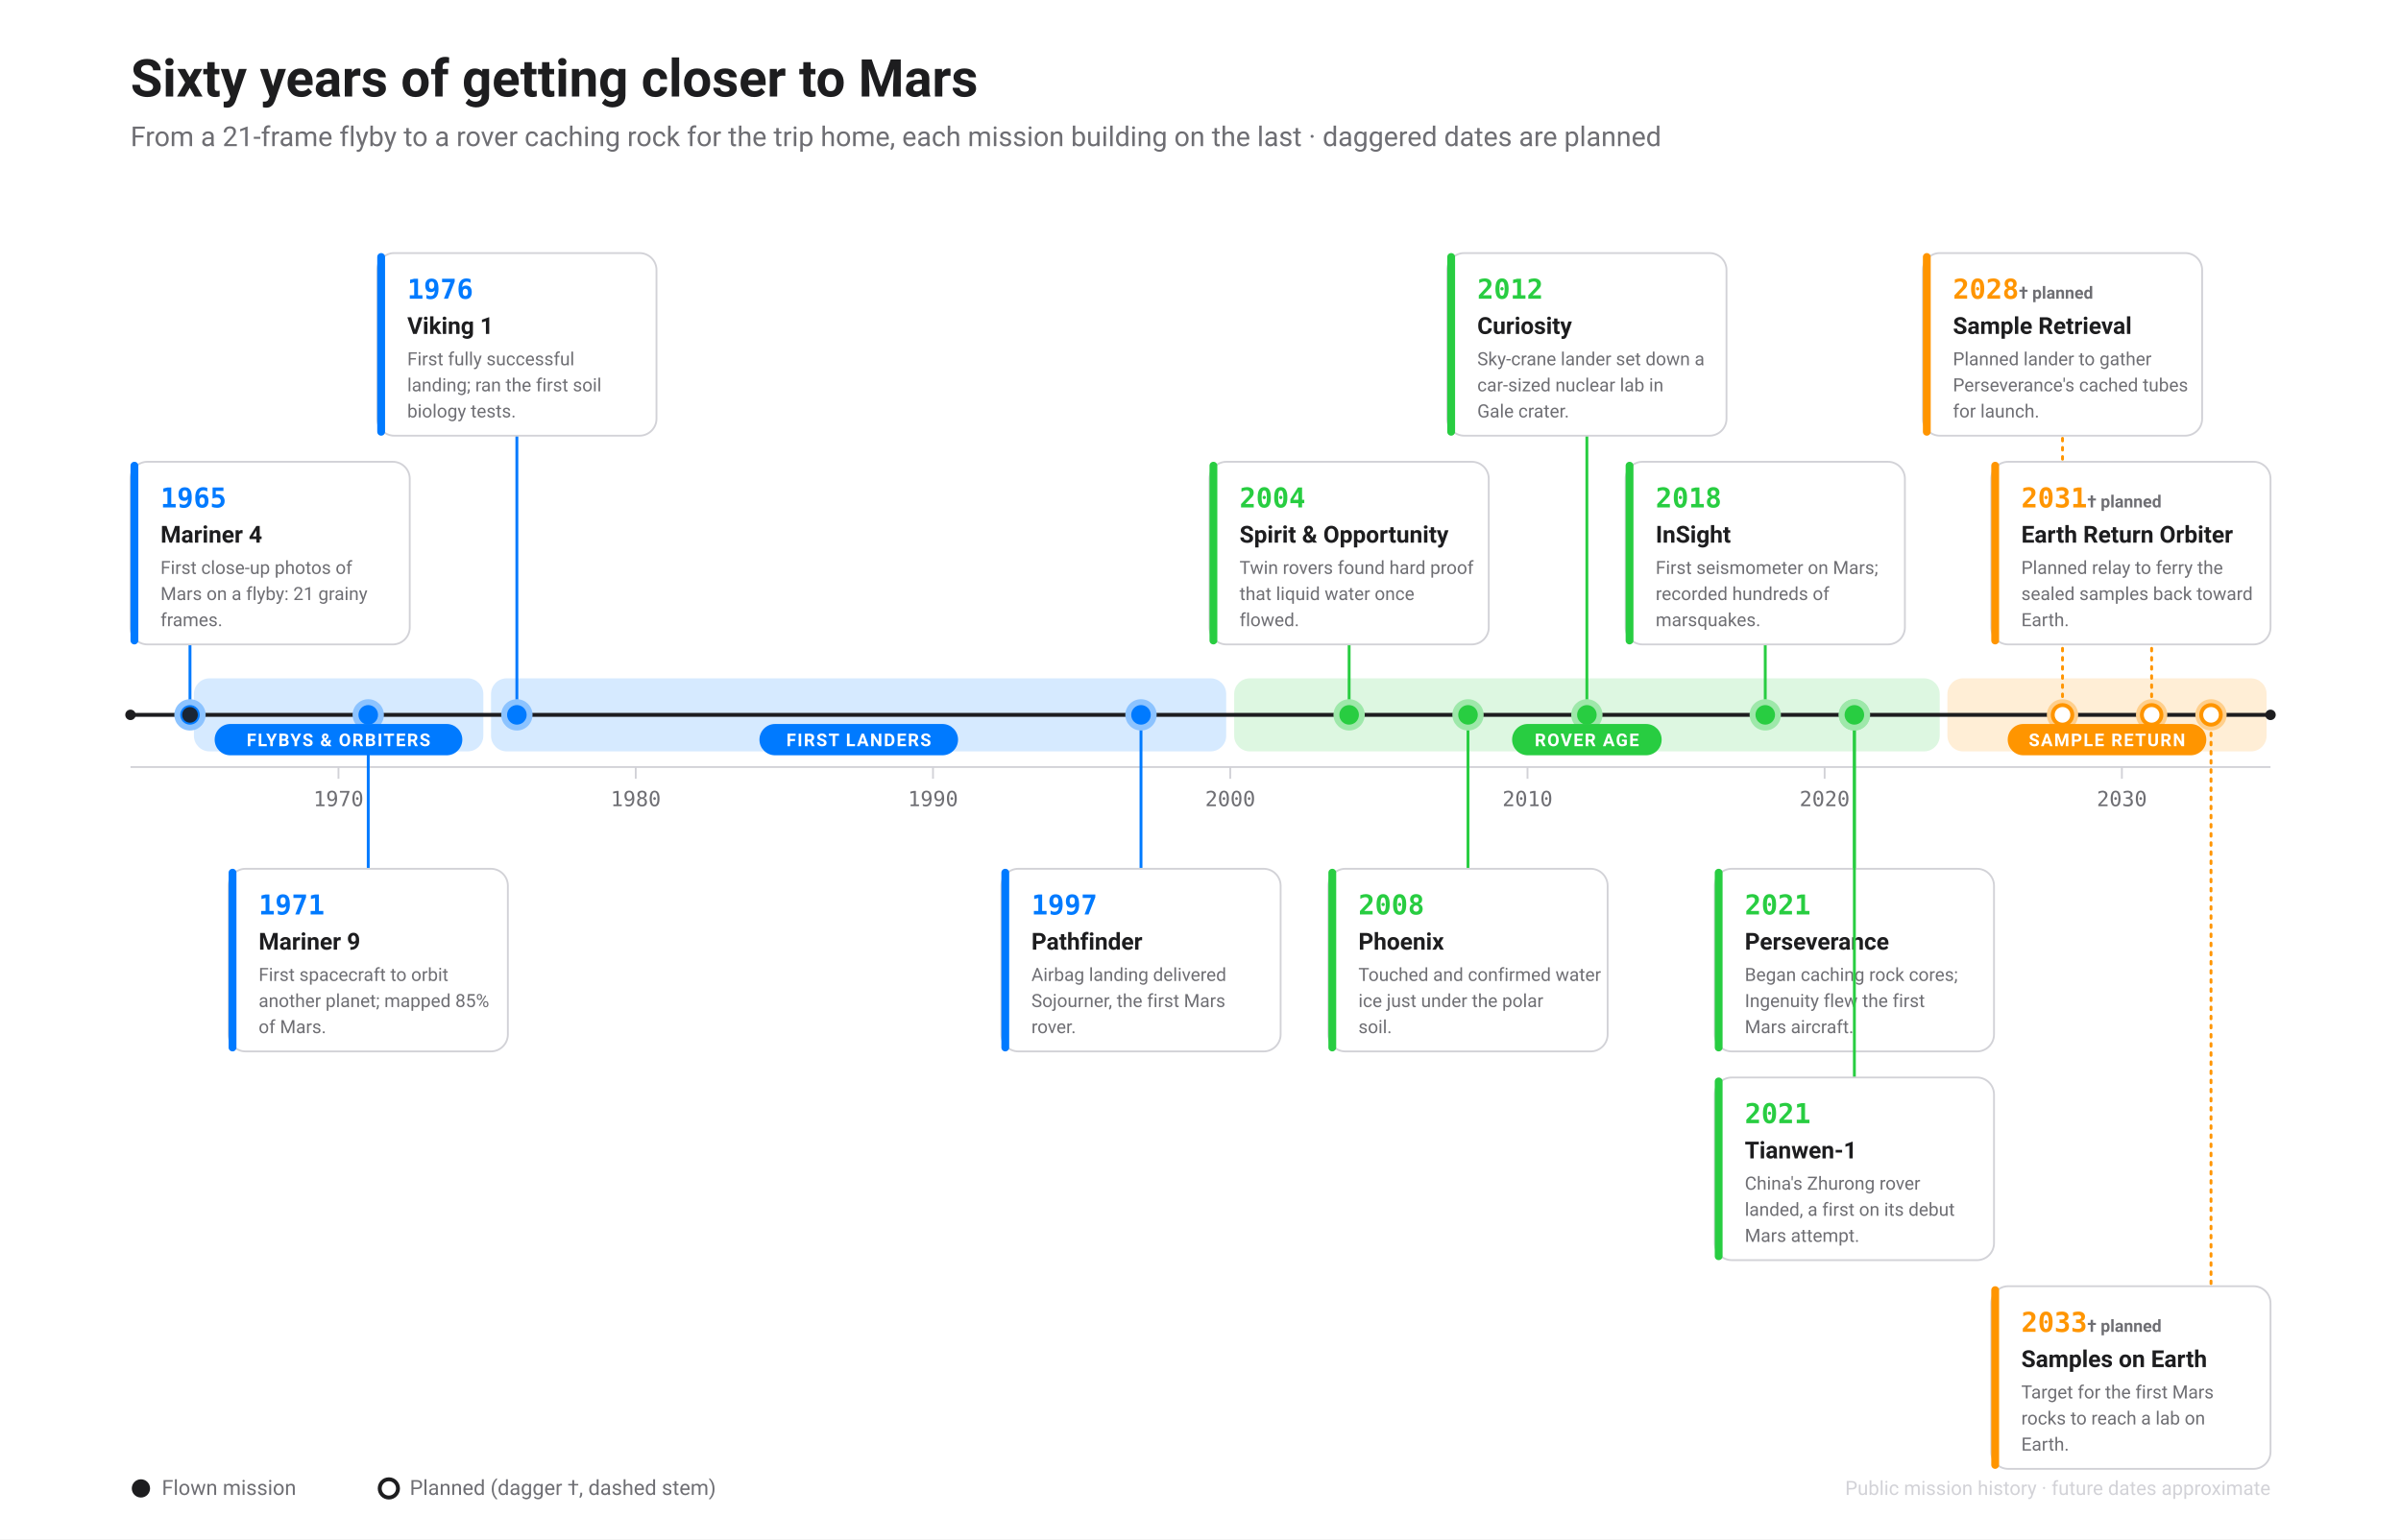
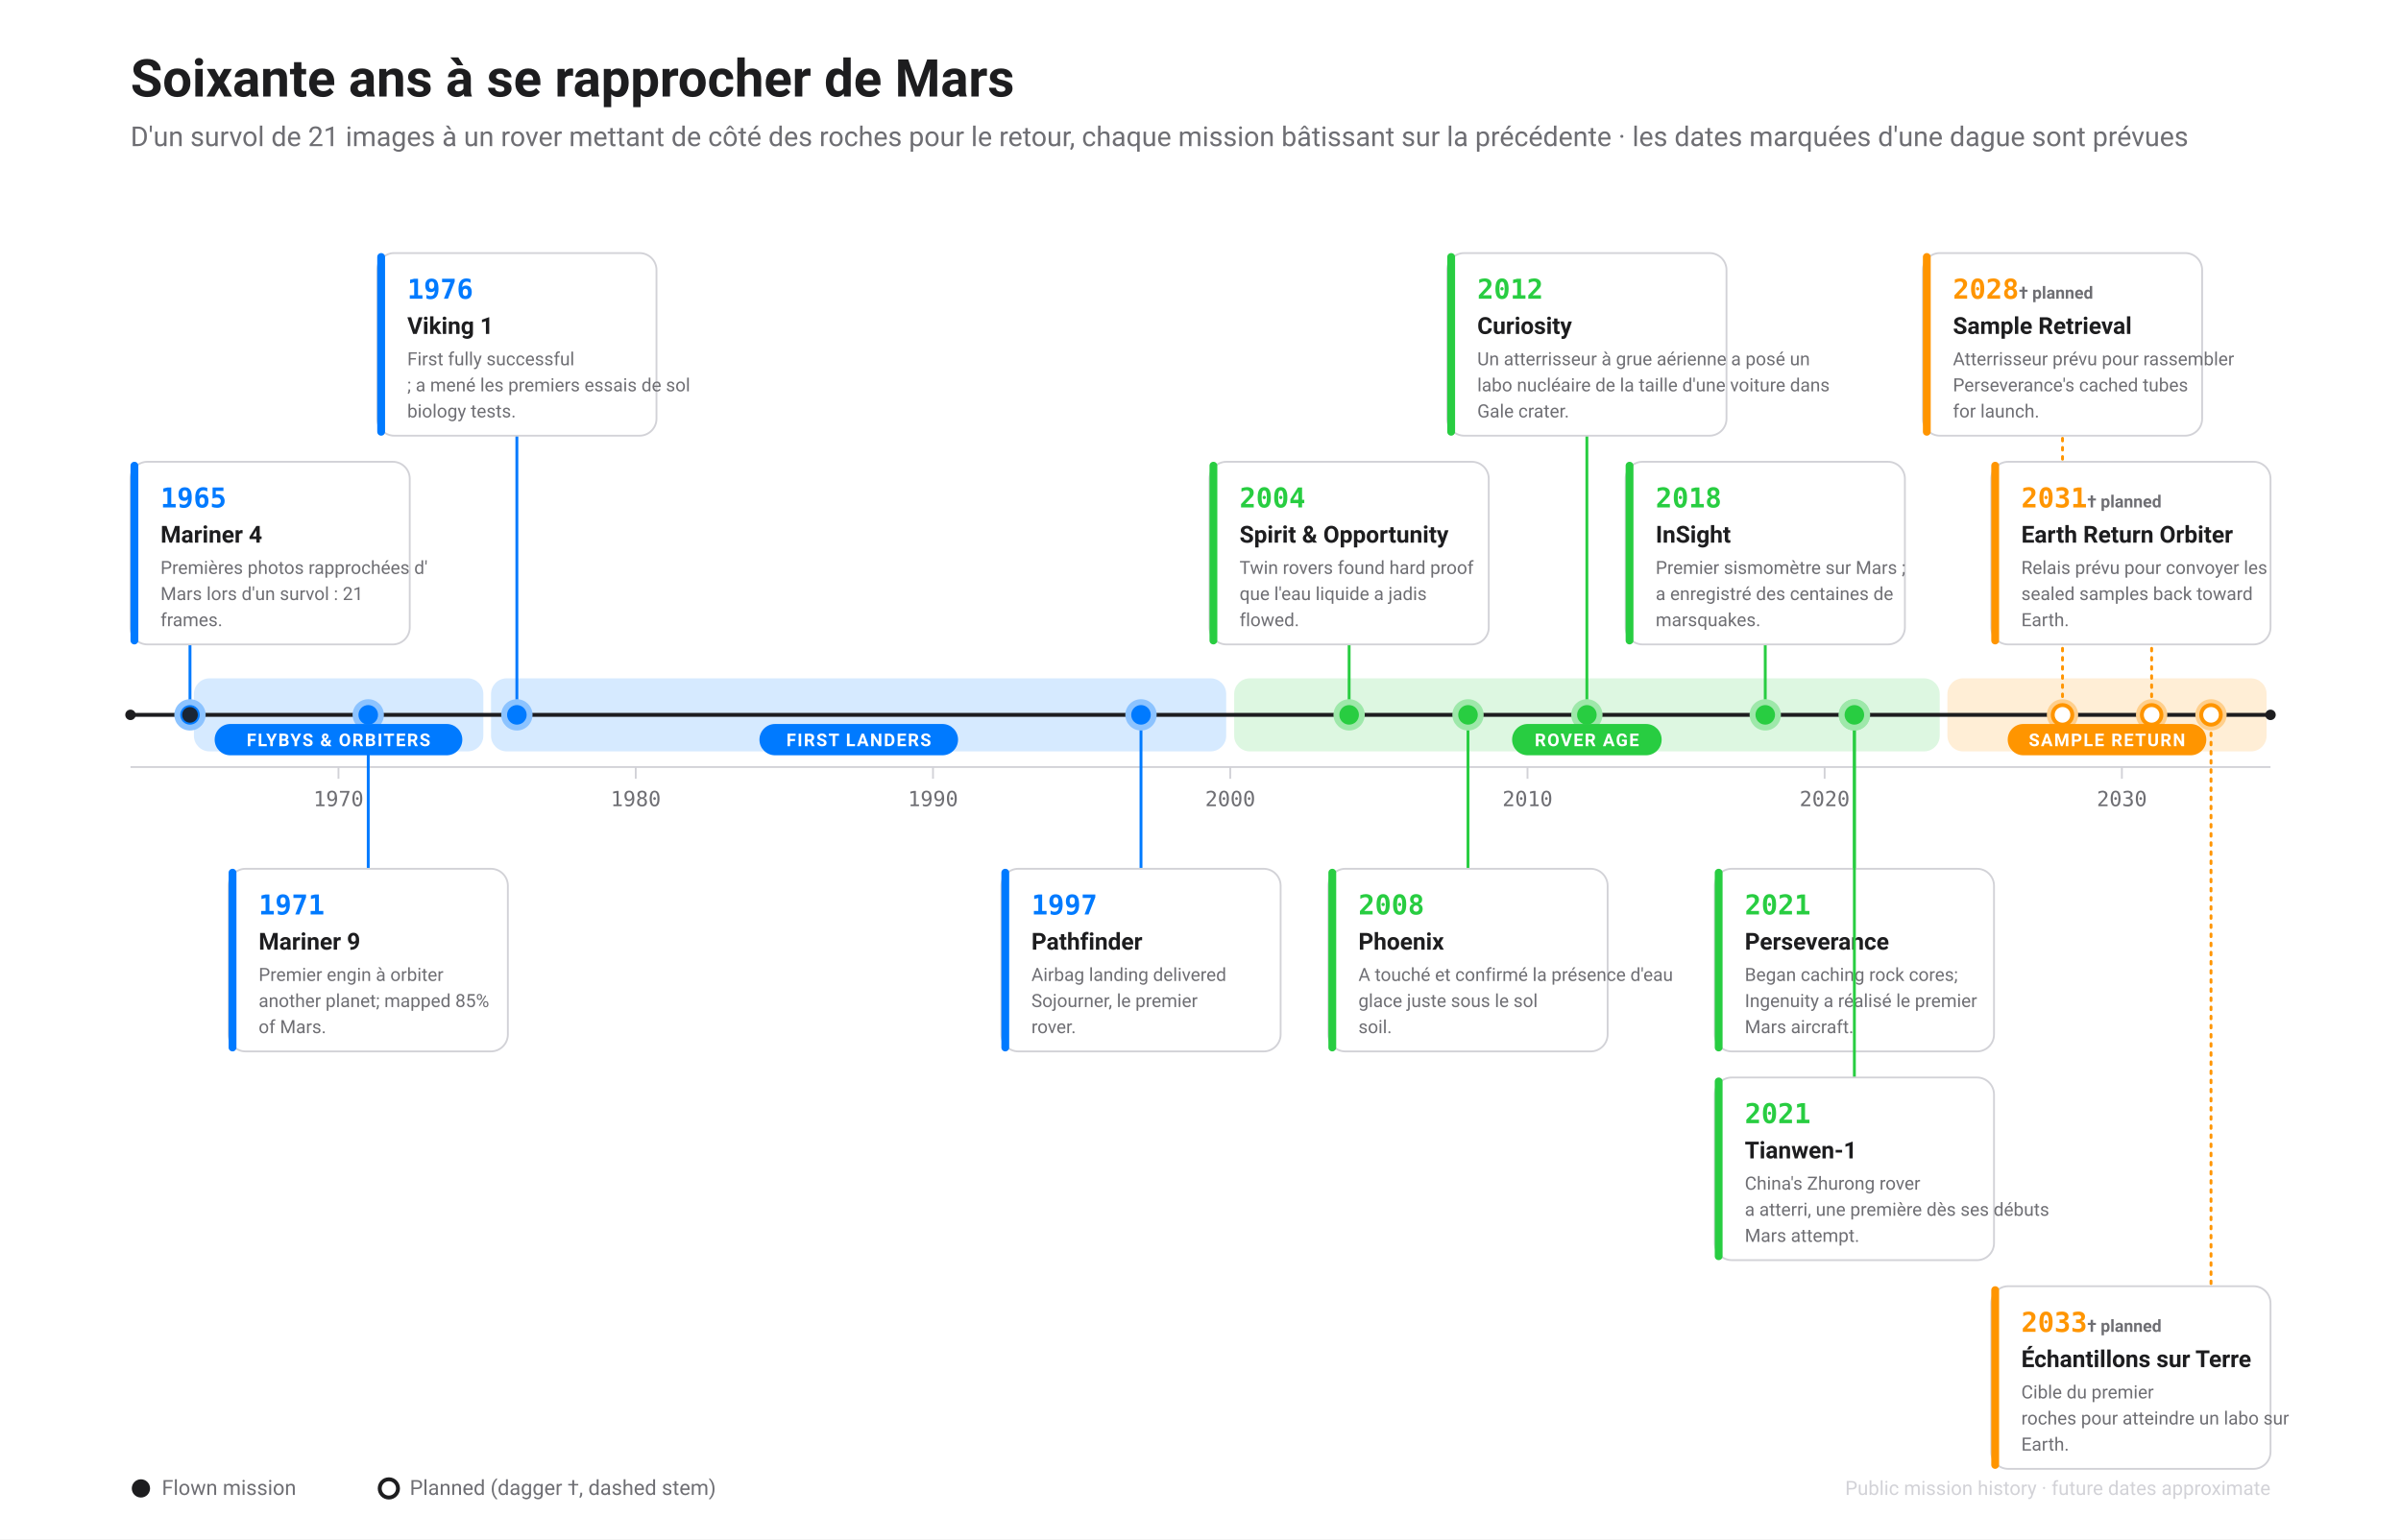
<svg xmlns="http://www.w3.org/2000/svg" width="1840" height="1180" viewBox="0 0 1840 1180" font-family="Roboto, system-ui, sans-serif" role="img" aria-labelledby="tl-title tl-desc">
  <style>.mstone{cursor:pointer}.mstone .dot{transition:r .12s ease}.mstone:hover .dot,.mstone:focus .dot{r:11}.mstone:focus{outline:none}.mstone:focus .card,.mstone:hover .card{stroke-width:2.4}@media (prefers-reduced-motion: reduce){.sweep{display:none}}</style>
  <rect width="1840" height="1180" fill="#FFFFFF" />
-   <text x="100" y="74" font-size="40" font-weight="700" fill="#1D1D1F">Sixty years of getting closer to Mars</text>
-   <text x="100" y="112" font-size="21" fill="#6E6E73">From a 21-frame flyby to a rover caching rock for the trip home, each mission building on the last · daggered dates are planned</text>
+   <text x="100" y="74" font-size="40" font-weight="700" fill="#1D1D1F">Soixante ans à se rapprocher de Mars</text>
+   <text x="100" y="112" font-size="21" fill="#6E6E73">D'un survol de 21 images à un rover mettant de côté des roches pour le retour, chaque mission bâtissant sur la précédente · les dates marquées d'une dague sont prévues</text>
  <rect x="148.6" y="520.0" width="221.8" height="56" rx="12" fill="#D6EAFF" />
  <rect x="376.3" y="520.0" width="563.4" height="56" rx="12" fill="#D6EAFF" />
  <rect x="945.8" y="520.0" width="540.7" height="56" rx="12" fill="#DDF7E1" />
  <rect x="1492.4" y="520.0" width="244.6" height="56" rx="12" fill="#FFEED6" />
  <line x1="100" y1="588" x2="1740" y2="588" stroke="#D2D2D7" stroke-width="1.4" />
  <line x1="259.4" y1="588" x2="259.4" y2="597" stroke="#D2D2D7" stroke-width="1.4" />
  <text x="259.4" y="618" font-size="16" font-family="Roboto Mono, monospace" text-anchor="middle" fill="#6E6E73">1970</text>
  <line x1="487.2" y1="588" x2="487.2" y2="597" stroke="#D2D2D7" stroke-width="1.4" />
  <text x="487.2" y="618" font-size="16" font-family="Roboto Mono, monospace" text-anchor="middle" fill="#6E6E73">1980</text>
  <line x1="715.0" y1="588" x2="715.0" y2="597" stroke="#D2D2D7" stroke-width="1.4" />
  <text x="715.0" y="618" font-size="16" font-family="Roboto Mono, monospace" text-anchor="middle" fill="#6E6E73">1990</text>
  <line x1="942.8" y1="588" x2="942.8" y2="597" stroke="#D2D2D7" stroke-width="1.4" />
  <text x="942.8" y="618" font-size="16" font-family="Roboto Mono, monospace" text-anchor="middle" fill="#6E6E73">2000</text>
  <line x1="1170.6" y1="588" x2="1170.6" y2="597" stroke="#D2D2D7" stroke-width="1.4" />
  <text x="1170.6" y="618" font-size="16" font-family="Roboto Mono, monospace" text-anchor="middle" fill="#6E6E73">2010</text>
  <line x1="1398.3" y1="588" x2="1398.3" y2="597" stroke="#D2D2D7" stroke-width="1.4" />
  <text x="1398.3" y="618" font-size="16" font-family="Roboto Mono, monospace" text-anchor="middle" fill="#6E6E73">2020</text>
  <line x1="1626.1" y1="588" x2="1626.1" y2="597" stroke="#D2D2D7" stroke-width="1.4" />
  <text x="1626.1" y="618" font-size="16" font-family="Roboto Mono, monospace" text-anchor="middle" fill="#6E6E73">2030</text>
  <line x1="100" y1="548" x2="1740" y2="548" stroke="#1D1D1F" stroke-width="3" stroke-linecap="round" />
  <circle cx="100.0" cy="548" r="4" fill="#1D1D1F" />
  <circle cx="1740.0" cy="548" r="4" fill="#1D1D1F" />
  <line x1="145.6" y1="548" x2="145.6" y2="494.0" stroke="#007AFF" stroke-width="2.2" stroke-linecap="round" />
  <g class="mstone" tabindex="0" role="img" aria-label="1965 — Mariner 4: First close-up photos of Mars on a flyby: 21 grainy frames.">
    <circle cx="145.6" cy="548" r="12" fill="#8CC3FF" />
    <circle class="dot" cx="145.6" cy="548" r="7.5" fill="#007AFF" />
    <rect class="card" x="100.0" y="354.0" width="214" height="140.0" rx="13" fill="#FFFFFF" stroke="#D2D2D7" stroke-width="1.4" />
    <rect x="100.0" y="354.0" width="6" height="140.0" rx="3" fill="#007AFF" />
    <text x="123.0" y="389.0" font-size="21" font-weight="700" font-family="Roboto Mono, monospace" fill="#007AFF">1965</text>
    <text x="123.0" y="416.0" font-size="18" font-weight="700" fill="#1D1D1F">Mariner 4</text>
-     <text x="123.0" y="440.0" font-size="14" fill="#6E6E73">First close-up photos of</text>
-     <text x="123.0" y="460.0" font-size="14" fill="#6E6E73">Mars on a flyby: 21 grainy</text>
+     <text x="123.0" y="440.0" font-size="14" fill="#6E6E73">Premières photos rapprochées d'</text>
+     <text x="123.0" y="460.0" font-size="14" fill="#6E6E73">Mars lors d'un survol : 21</text>
    <text x="123.0" y="480.0" font-size="14" fill="#6E6E73">frames.</text>
  </g>
  <line x1="282.2" y1="548" x2="282.2" y2="666.0" stroke="#007AFF" stroke-width="2.2" stroke-linecap="round" />
  <g class="mstone" tabindex="0" role="img" aria-label="1971 — Mariner 9: First spacecraft to orbit another planet; mapped 85% of Mars.">
    <circle cx="282.2" cy="548" r="12" fill="#8CC3FF" />
    <circle class="dot" cx="282.2" cy="548" r="7.5" fill="#007AFF" />
    <rect class="card" x="175.2" y="666.0" width="214" height="140.0" rx="13" fill="#FFFFFF" stroke="#D2D2D7" stroke-width="1.4" />
    <rect x="175.2" y="666.0" width="6" height="140.0" rx="3" fill="#007AFF" />
    <text x="198.2" y="701.0" font-size="21" font-weight="700" font-family="Roboto Mono, monospace" fill="#007AFF">1971</text>
    <text x="198.2" y="728.0" font-size="18" font-weight="700" fill="#1D1D1F">Mariner 9</text>
-     <text x="198.2" y="752.0" font-size="14" fill="#6E6E73">First spacecraft to orbit</text>
+     <text x="198.2" y="752.0" font-size="14" fill="#6E6E73">Premier engin à orbiter</text>
    <text x="198.2" y="772.0" font-size="14" fill="#6E6E73">another planet; mapped 85%</text>
    <text x="198.2" y="792.0" font-size="14" fill="#6E6E73">of Mars.</text>
  </g>
  <line x1="396.1" y1="548" x2="396.1" y2="334.0" stroke="#007AFF" stroke-width="2.2" stroke-linecap="round" />
  <g class="mstone" tabindex="0" role="img" aria-label="1976 — Viking 1: First fully successful landing; ran the first soil biology tests.">
    <circle cx="396.1" cy="548" r="12" fill="#8CC3FF" />
    <circle class="dot" cx="396.1" cy="548" r="7.5" fill="#007AFF" />
    <rect class="card" x="289.1" y="194.0" width="214" height="140.0" rx="13" fill="#FFFFFF" stroke="#D2D2D7" stroke-width="1.4" />
    <rect x="289.1" y="194.0" width="6" height="140.0" rx="3" fill="#007AFF" />
    <text x="312.1" y="229.0" font-size="21" font-weight="700" font-family="Roboto Mono, monospace" fill="#007AFF">1976</text>
    <text x="312.1" y="256.0" font-size="18" font-weight="700" fill="#1D1D1F">Viking 1</text>
    <text x="312.1" y="280.0" font-size="14" fill="#6E6E73">First fully successful</text>
-     <text x="312.1" y="300.0" font-size="14" fill="#6E6E73">landing; ran the first soil</text>
+     <text x="312.1" y="300.0" font-size="14" fill="#6E6E73">; a mené les premiers essais de sol</text>
    <text x="312.1" y="320.0" font-size="14" fill="#6E6E73">biology tests.</text>
  </g>
  <line x1="874.4" y1="548" x2="874.4" y2="666.0" stroke="#007AFF" stroke-width="2.2" stroke-linecap="round" />
  <g class="mstone" tabindex="0" role="img" aria-label="1997 — Pathfinder: Airbag landing delivered Sojourner, the first Mars rover.">
    <circle cx="874.4" cy="548" r="12" fill="#8CC3FF" />
    <circle class="dot" cx="874.4" cy="548" r="7.5" fill="#007AFF" />
    <rect class="card" x="767.4" y="666.0" width="214" height="140.0" rx="13" fill="#FFFFFF" stroke="#D2D2D7" stroke-width="1.4" />
    <rect x="767.4" y="666.0" width="6" height="140.0" rx="3" fill="#007AFF" />
    <text x="790.4" y="701.0" font-size="21" font-weight="700" font-family="Roboto Mono, monospace" fill="#007AFF">1997</text>
    <text x="790.4" y="728.0" font-size="18" font-weight="700" fill="#1D1D1F">Pathfinder</text>
    <text x="790.4" y="752.0" font-size="14" fill="#6E6E73">Airbag landing delivered</text>
-     <text x="790.4" y="772.0" font-size="14" fill="#6E6E73">Sojourner, the first Mars</text>
+     <text x="790.4" y="772.0" font-size="14" fill="#6E6E73">Sojourner, le premier</text>
    <text x="790.4" y="792.0" font-size="14" fill="#6E6E73">rover.</text>
  </g>
  <line x1="1033.9" y1="548" x2="1033.9" y2="494.0" stroke="#28CD41" stroke-width="2.2" stroke-linecap="round" />
  <g class="mstone" tabindex="0" role="img" aria-label="2004 — Spirit &amp; Opportunity: Twin rovers found hard proof that liquid water once flowed.">
    <circle cx="1033.9" cy="548" r="12" fill="#9EE8AA" />
    <circle class="dot" cx="1033.9" cy="548" r="7.5" fill="#28CD41" />
    <rect class="card" x="926.9" y="354.0" width="214" height="140.0" rx="13" fill="#FFFFFF" stroke="#D2D2D7" stroke-width="1.4" />
    <rect x="926.9" y="354.0" width="6" height="140.0" rx="3" fill="#28CD41" />
    <text x="949.9" y="389.0" font-size="21" font-weight="700" font-family="Roboto Mono, monospace" fill="#28CD41">2004</text>
    <text x="949.9" y="416.0" font-size="18" font-weight="700" fill="#1D1D1F">Spirit &amp; Opportunity</text>
    <text x="949.9" y="440.0" font-size="14" fill="#6E6E73">Twin rovers found hard proof</text>
-     <text x="949.9" y="460.0" font-size="14" fill="#6E6E73">that liquid water once</text>
+     <text x="949.9" y="460.0" font-size="14" fill="#6E6E73">que l'eau liquide a jadis</text>
    <text x="949.9" y="480.0" font-size="14" fill="#6E6E73">flowed.</text>
  </g>
  <line x1="1125.0" y1="548" x2="1125.0" y2="666.0" stroke="#28CD41" stroke-width="2.2" stroke-linecap="round" />
  <g class="mstone" tabindex="0" role="img" aria-label="2008 — Phoenix: Touched and confirmed water ice just under the polar soil.">
    <circle cx="1125.0" cy="548" r="12" fill="#9EE8AA" />
    <circle class="dot" cx="1125.0" cy="548" r="7.5" fill="#28CD41" />
    <rect class="card" x="1018.0" y="666.0" width="214" height="140.0" rx="13" fill="#FFFFFF" stroke="#D2D2D7" stroke-width="1.4" />
    <rect x="1018.0" y="666.0" width="6" height="140.0" rx="3" fill="#28CD41" />
    <text x="1041.0" y="701.0" font-size="21" font-weight="700" font-family="Roboto Mono, monospace" fill="#28CD41">2008</text>
    <text x="1041.0" y="728.0" font-size="18" font-weight="700" fill="#1D1D1F">Phoenix</text>
-     <text x="1041.0" y="752.0" font-size="14" fill="#6E6E73">Touched and confirmed water</text>
-     <text x="1041.0" y="772.0" font-size="14" fill="#6E6E73">ice just under the polar</text>
+     <text x="1041.0" y="752.0" font-size="14" fill="#6E6E73">A touché et confirmé la présence d'eau</text>
+     <text x="1041.0" y="772.0" font-size="14" fill="#6E6E73">glace juste sous le sol</text>
    <text x="1041.0" y="792.0" font-size="14" fill="#6E6E73">soil.</text>
  </g>
  <line x1="1216.1" y1="548" x2="1216.1" y2="334.0" stroke="#28CD41" stroke-width="2.2" stroke-linecap="round" />
  <g class="mstone" tabindex="0" role="img" aria-label="2012 — Curiosity: Sky-crane lander set down a car-sized nuclear lab in Gale crater.">
    <circle cx="1216.1" cy="548" r="12" fill="#9EE8AA" />
    <circle class="dot" cx="1216.1" cy="548" r="7.5" fill="#28CD41" />
    <rect class="card" x="1109.1" y="194.0" width="214" height="140.0" rx="13" fill="#FFFFFF" stroke="#D2D2D7" stroke-width="1.4" />
    <rect x="1109.1" y="194.0" width="6" height="140.0" rx="3" fill="#28CD41" />
    <text x="1132.1" y="229.0" font-size="21" font-weight="700" font-family="Roboto Mono, monospace" fill="#28CD41">2012</text>
    <text x="1132.1" y="256.0" font-size="18" font-weight="700" fill="#1D1D1F">Curiosity</text>
-     <text x="1132.1" y="280.0" font-size="14" fill="#6E6E73">Sky-crane lander set down a</text>
-     <text x="1132.1" y="300.0" font-size="14" fill="#6E6E73">car-sized nuclear lab in</text>
+     <text x="1132.1" y="280.0" font-size="14" fill="#6E6E73">Un atterrisseur à grue aérienne a posé un</text>
+     <text x="1132.1" y="300.0" font-size="14" fill="#6E6E73">labo nucléaire de la taille d'une voiture dans</text>
    <text x="1132.1" y="320.0" font-size="14" fill="#6E6E73">Gale crater.</text>
  </g>
  <line x1="1352.8" y1="548" x2="1352.8" y2="494.0" stroke="#28CD41" stroke-width="2.2" stroke-linecap="round" />
  <g class="mstone" tabindex="0" role="img" aria-label="2018 — InSight: First seismometer on Mars; recorded hundreds of marsquakes.">
    <circle cx="1352.8" cy="548" r="12" fill="#9EE8AA" />
    <circle class="dot" cx="1352.8" cy="548" r="7.5" fill="#28CD41" />
    <rect class="card" x="1245.8" y="354.0" width="214" height="140.0" rx="13" fill="#FFFFFF" stroke="#D2D2D7" stroke-width="1.4" />
    <rect x="1245.8" y="354.0" width="6" height="140.0" rx="3" fill="#28CD41" />
    <text x="1268.8" y="389.0" font-size="21" font-weight="700" font-family="Roboto Mono, monospace" fill="#28CD41">2018</text>
    <text x="1268.8" y="416.0" font-size="18" font-weight="700" fill="#1D1D1F">InSight</text>
-     <text x="1268.8" y="440.0" font-size="14" fill="#6E6E73">First seismometer on Mars;</text>
-     <text x="1268.8" y="460.0" font-size="14" fill="#6E6E73">recorded hundreds of</text>
+     <text x="1268.8" y="440.0" font-size="14" fill="#6E6E73">Premier sismomètre sur Mars ;</text>
+     <text x="1268.8" y="460.0" font-size="14" fill="#6E6E73">a enregistré des centaines de</text>
    <text x="1268.8" y="480.0" font-size="14" fill="#6E6E73">marsquakes.</text>
  </g>
  <line x1="1421.1" y1="548" x2="1421.1" y2="666.0" stroke="#28CD41" stroke-width="2.2" stroke-linecap="round" />
  <g class="mstone" tabindex="0" role="img" aria-label="2021 — Perseverance: Began caching rock cores; Ingenuity flew the first Mars aircraft.">
    <circle cx="1421.1" cy="548" r="12" fill="#9EE8AA" />
    <circle class="dot" cx="1421.1" cy="548" r="7.5" fill="#28CD41" />
    <rect class="card" x="1314.1" y="666.0" width="214" height="140.0" rx="13" fill="#FFFFFF" stroke="#D2D2D7" stroke-width="1.4" />
    <rect x="1314.1" y="666.0" width="6" height="140.0" rx="3" fill="#28CD41" />
    <text x="1337.1" y="701.0" font-size="21" font-weight="700" font-family="Roboto Mono, monospace" fill="#28CD41">2021</text>
    <text x="1337.1" y="728.0" font-size="18" font-weight="700" fill="#1D1D1F">Perseverance</text>
    <text x="1337.1" y="752.0" font-size="14" fill="#6E6E73">Began caching rock cores;</text>
-     <text x="1337.1" y="772.0" font-size="14" fill="#6E6E73">Ingenuity flew the first</text>
+     <text x="1337.1" y="772.0" font-size="14" fill="#6E6E73">Ingenuity a réalisé le premier</text>
    <text x="1337.1" y="792.0" font-size="14" fill="#6E6E73">Mars aircraft.</text>
  </g>
  <line x1="1421.1" y1="548" x2="1421.1" y2="826.0" stroke="#28CD41" stroke-width="2.2" stroke-linecap="round" />
  <g class="mstone" tabindex="0" role="img" aria-label="2021 — Tianwen-1: China's Zhurong rover landed, a first on its debut Mars attempt.">
    <circle cx="1421.1" cy="548" r="12" fill="#9EE8AA" />
    <circle class="dot" cx="1421.1" cy="548" r="7.5" fill="#28CD41" />
    <rect class="card" x="1314.1" y="826.0" width="214" height="140.0" rx="13" fill="#FFFFFF" stroke="#D2D2D7" stroke-width="1.4" />
    <rect x="1314.1" y="826.0" width="6" height="140.0" rx="3" fill="#28CD41" />
    <text x="1337.1" y="861.0" font-size="21" font-weight="700" font-family="Roboto Mono, monospace" fill="#28CD41">2021</text>
    <text x="1337.1" y="888.0" font-size="18" font-weight="700" fill="#1D1D1F">Tianwen-1</text>
    <text x="1337.1" y="912.0" font-size="14" fill="#6E6E73">China's Zhurong rover</text>
-     <text x="1337.1" y="932.0" font-size="14" fill="#6E6E73">landed, a first on its debut</text>
+     <text x="1337.1" y="932.0" font-size="14" fill="#6E6E73">a atterri, une première dès ses débuts</text>
    <text x="1337.1" y="952.0" font-size="14" fill="#6E6E73">Mars attempt.</text>
  </g>
  <line x1="1580.6" y1="548" x2="1580.6" y2="334.0" stroke="#FF9500" stroke-width="2.2" stroke-dasharray="2 5" stroke-linecap="round" />
  <g class="mstone" tabindex="0" role="img" aria-label="2028 (planned) — Sample Retrieval: Planned lander to gather Perseverance's cached tubes for launch.">
    <circle cx="1580.6" cy="548" r="12" fill="#FFCF8C" />
    <circle class="dot" cx="1580.6" cy="548" r="7.5" fill="#FFFFFF" stroke="#FF9500" stroke-width="3" />
    <rect class="card" x="1473.6" y="194.0" width="214" height="140.0" rx="13" fill="#FFFFFF" stroke="#D2D2D7" stroke-width="1.4" />
    <rect x="1473.6" y="194.0" width="6" height="140.0" rx="3" fill="#FF9500" />
-     <text x="1496.6" y="229.0" font-size="21" font-weight="700" font-family="Roboto Mono, monospace" fill="#FF9500">2028<tspan font-size="13" font-family="Roboto, sans-serif" fill="#6E6E73"> † planned</tspan>
+     <text x="1496.6" y="229.0" font-size="21" font-weight="700" font-family="Roboto Mono, monospace" fill="#FF9500">2028<tspan font-size="13" font-family="Roboto, sans-serif" fill="#6E6E73">† planned</tspan>
    </text>
    <text x="1496.6" y="256.0" font-size="18" font-weight="700" fill="#1D1D1F">Sample Retrieval</text>
-     <text x="1496.6" y="280.0" font-size="14" fill="#6E6E73">Planned lander to gather</text>
+     <text x="1496.6" y="280.0" font-size="14" fill="#6E6E73">Atterrisseur prévu pour rassembler</text>
    <text x="1496.6" y="300.0" font-size="14" fill="#6E6E73">Perseverance's cached tubes</text>
    <text x="1496.6" y="320.0" font-size="14" fill="#6E6E73">for launch.</text>
  </g>
  <line x1="1648.9" y1="548" x2="1648.9" y2="494.0" stroke="#FF9500" stroke-width="2.2" stroke-dasharray="2 5" stroke-linecap="round" />
  <g class="mstone" tabindex="0" role="img" aria-label="2031 (planned) — Earth Return Orbiter: Planned relay to ferry the sealed samples back toward Earth.">
    <circle cx="1648.9" cy="548" r="12" fill="#FFCF8C" />
    <circle class="dot" cx="1648.9" cy="548" r="7.5" fill="#FFFFFF" stroke="#FF9500" stroke-width="3" />
    <rect class="card" x="1526.0" y="354.0" width="214" height="140.0" rx="13" fill="#FFFFFF" stroke="#D2D2D7" stroke-width="1.4" />
    <rect x="1526.0" y="354.0" width="6" height="140.0" rx="3" fill="#FF9500" />
-     <text x="1549.0" y="389.0" font-size="21" font-weight="700" font-family="Roboto Mono, monospace" fill="#FF9500">2031<tspan font-size="13" font-family="Roboto, sans-serif" fill="#6E6E73"> † planned</tspan>
+     <text x="1549.0" y="389.0" font-size="21" font-weight="700" font-family="Roboto Mono, monospace" fill="#FF9500">2031<tspan font-size="13" font-family="Roboto, sans-serif" fill="#6E6E73">† planned</tspan>
    </text>
    <text x="1549.0" y="416.0" font-size="18" font-weight="700" fill="#1D1D1F">Earth Return Orbiter</text>
-     <text x="1549.0" y="440.0" font-size="14" fill="#6E6E73">Planned relay to ferry the</text>
+     <text x="1549.0" y="440.0" font-size="14" fill="#6E6E73">Relais prévu pour convoyer les</text>
    <text x="1549.0" y="460.0" font-size="14" fill="#6E6E73">sealed samples back toward</text>
    <text x="1549.0" y="480.0" font-size="14" fill="#6E6E73">Earth.</text>
  </g>
  <line x1="1694.4" y1="548" x2="1694.4" y2="986.0" stroke="#FF9500" stroke-width="2.2" stroke-dasharray="2 5" stroke-linecap="round" />
  <g class="mstone" tabindex="0" role="img" aria-label="2033 (planned) — Samples on Earth: Target for the first Mars rocks to reach a lab on Earth.">
    <circle cx="1694.4" cy="548" r="12" fill="#FFCF8C" />
    <circle class="dot" cx="1694.4" cy="548" r="7.5" fill="#FFFFFF" stroke="#FF9500" stroke-width="3" />
    <rect class="card" x="1526.0" y="986.0" width="214" height="140.0" rx="13" fill="#FFFFFF" stroke="#D2D2D7" stroke-width="1.4" />
    <rect x="1526.0" y="986.0" width="6" height="140.0" rx="3" fill="#FF9500" />
-     <text x="1549.0" y="1021.0" font-size="21" font-weight="700" font-family="Roboto Mono, monospace" fill="#FF9500">2033<tspan font-size="13" font-family="Roboto, sans-serif" fill="#6E6E73"> † planned</tspan>
+     <text x="1549.0" y="1021.0" font-size="21" font-weight="700" font-family="Roboto Mono, monospace" fill="#FF9500">2033<tspan font-size="13" font-family="Roboto, sans-serif" fill="#6E6E73">† planned</tspan>
    </text>
-     <text x="1549.0" y="1048.0" font-size="18" font-weight="700" fill="#1D1D1F">Samples on Earth</text>
-     <text x="1549.0" y="1072.0" font-size="14" fill="#6E6E73">Target for the first Mars</text>
-     <text x="1549.0" y="1092.0" font-size="14" fill="#6E6E73">rocks to reach a lab on</text>
+     <text x="1549.0" y="1048.0" font-size="18" font-weight="700" fill="#1D1D1F">Échantillons sur Terre</text>
+     <text x="1549.0" y="1072.0" font-size="14" fill="#6E6E73">Cible du premier</text>
+     <text x="1549.0" y="1092.0" font-size="14" fill="#6E6E73">roches pour atteindre un labo sur</text>
    <text x="1549.0" y="1112.0" font-size="14" fill="#6E6E73">Earth.</text>
  </g>
  <rect x="164.5" y="555.0" width="189.8" height="24" rx="12" fill="#007AFF" />
  <text x="259.4" y="572.0" font-size="13.5" font-weight="700" letter-spacing="1" text-anchor="middle" fill="#FFFFFF">FLYBYS &amp; ORBITERS</text>
  <rect x="582.0" y="555.0" width="152.2" height="24" rx="12" fill="#007AFF" />
  <text x="658.1" y="572.0" font-size="13.5" font-weight="700" letter-spacing="1" text-anchor="middle" fill="#FFFFFF">FIRST LANDERS</text>
  <rect x="1158.8" y="555.0" width="114.6" height="24" rx="12" fill="#28CD41" />
  <text x="1216.1" y="572.0" font-size="13.5" font-weight="700" letter-spacing="1" text-anchor="middle" fill="#FFFFFF">ROVER AGE</text>
  <rect x="1538.6" y="555.0" width="152.2" height="24" rx="12" fill="#FF9500" />
  <text x="1614.7" y="572.0" font-size="13.5" font-weight="700" letter-spacing="1" text-anchor="middle" fill="#FFFFFF">SAMPLE RETURN</text>
  <g class="sweep">
    <circle cx="145.6" cy="548" r="6" fill="#1D1D1F" opacity="0.9">
      <animate attributeName="cx" from="145.6" to="1694.4" dur="7s" begin="1s" fill="freeze" calcMode="spline" keyTimes="0;1" keySplines="0.4 0 0.2 1" />
      <animate attributeName="opacity" values="0;0.9;0.9;0" keyTimes="0;0.06;0.94;1" dur="7s" begin="1s" fill="freeze" />
    </circle>
  </g>
  <circle cx="108" cy="1141" r="7" fill="#1D1D1F" />
  <text x="124" y="1146" font-size="16" fill="#6E6E73">Flown mission</text>
  <circle cx="298" cy="1141" r="7" fill="#FFFFFF" stroke="#1D1D1F" stroke-width="3" />
  <text x="314" y="1146" font-size="16" fill="#6E6E73">Planned (dagger †, dashed stem)</text>
  <text x="1740.0" y="1146" font-size="15" text-anchor="end" fill="#D2D2D7">Public mission history · future dates approximate</text>
  <g data-fs-internal="" role="button" tabindex="0" aria-label="Toggle fullscreen" transform="translate(1792,14)" style="display:none;cursor:pointer">
    <rect x="0" y="0" width="34" height="34" rx="8" fill="#F2F3F5" />
    <path d="M6 13 V6 h7 M28 13 V6 h-7 M6 21 v7 h7 M28 21 v7 h-7" fill="none" stroke="#1D1D1F" stroke-width="2" stroke-linecap="round" />
  </g>
</svg>
